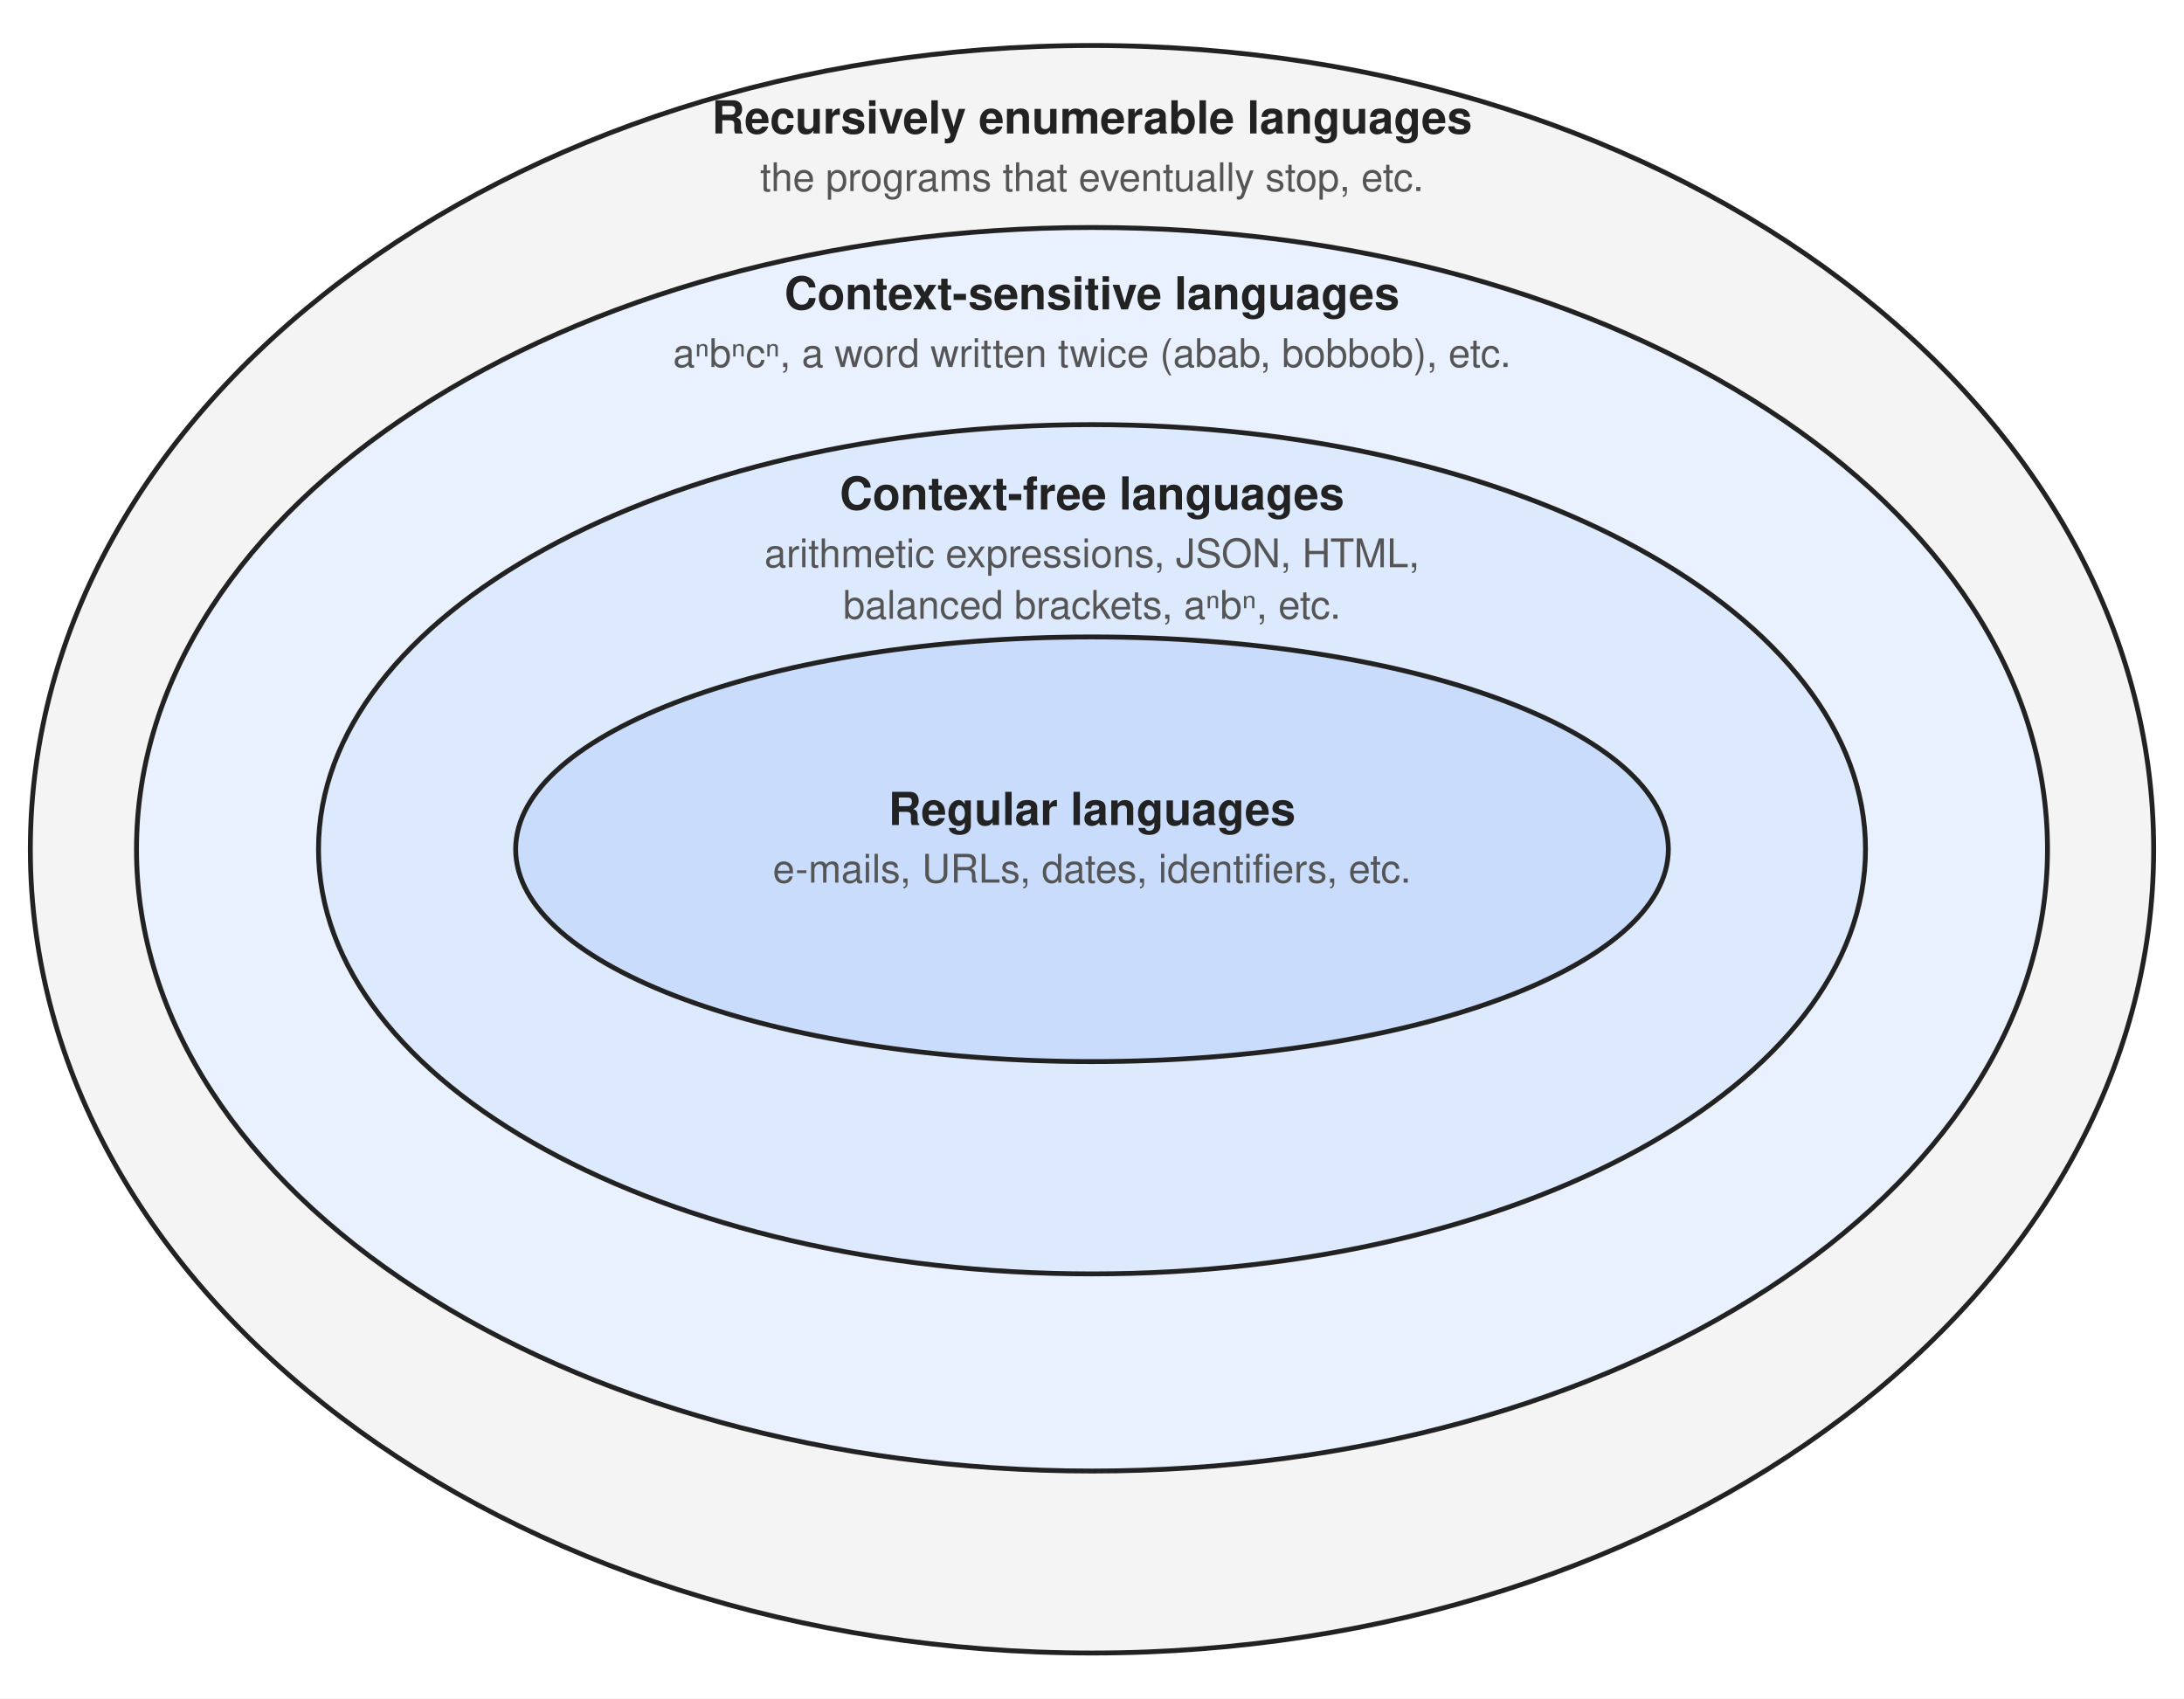
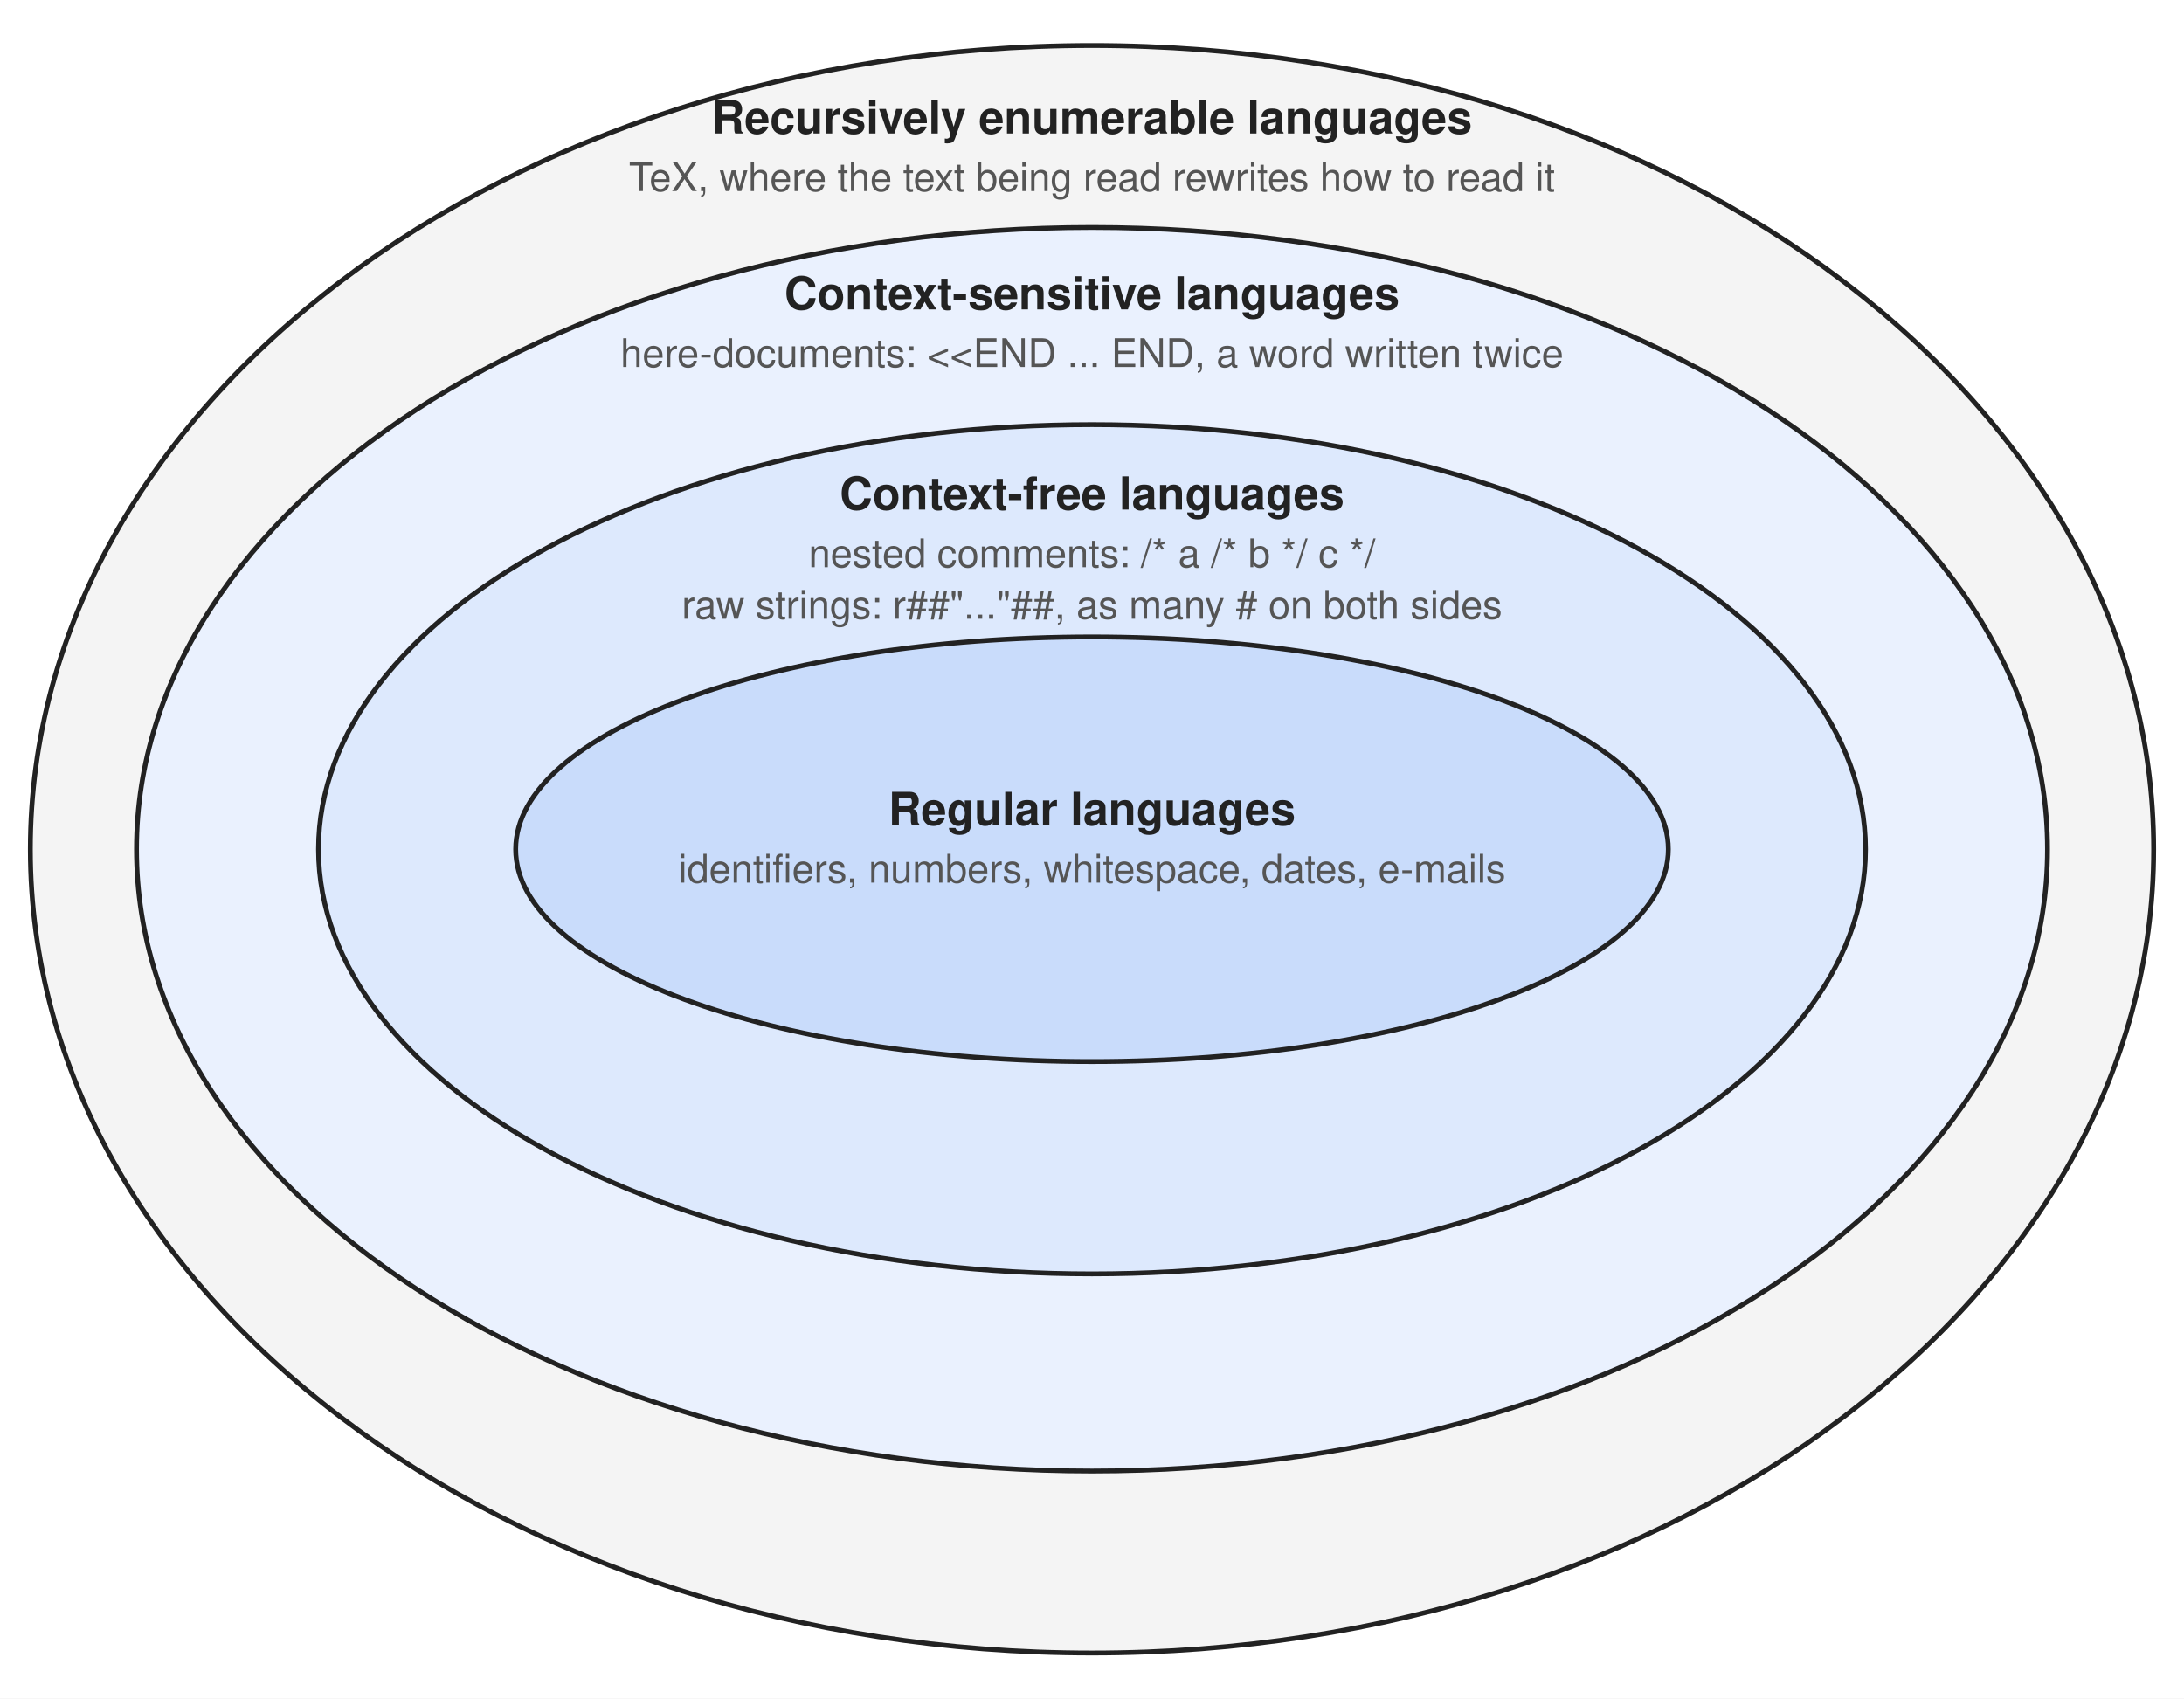
<svg xmlns="http://www.w3.org/2000/svg" width="720" height="560" viewBox="0 0 720 560">
  <rect width="720" height="560" fill="white" />
  <defs>
    <marker id="ar" markerWidth="10" markerHeight="8" refX="9" refY="4" orient="auto">
      <path d="M0,0 L10,4 L0,8 z" fill="#222222" />
    </marker>
    <marker id="arg" markerWidth="10" markerHeight="8" refX="9" refY="4" orient="auto">
      <path d="M0,0 L10,4 L0,8 z" fill="#888888" />
    </marker>
  </defs>
  <ellipse cx="360" cy="280" rx="350" ry="265" fill="#f4f4f4" stroke="#222222" stroke-width="1.6" />
  <ellipse cx="360" cy="280" rx="315" ry="205" fill="#eaf1fe" stroke="#222222" stroke-width="1.6" />
  <ellipse cx="360" cy="280" rx="255" ry="140" fill="#dde9fd" stroke="#222222" stroke-width="1.6" />
  <ellipse cx="360" cy="280" rx="190" ry="70" fill="#c9dcfb" stroke="#222222" stroke-width="1.6" />
  <text x="360" y="44" font-size="15" text-anchor="middle" fill="#222222" font-weight="bold" font-style="normal" font-family="Helvetica, Arial, sans-serif">Recursively enumerable languages</text>
-   <text x="360" y="63" font-size="13" text-anchor="middle" fill="#555555" font-weight="normal" font-style="normal" font-family="Helvetica, Arial, sans-serif">the programs that eventually stop, etc.</text>
+   <text x="360" y="63" font-size="13" text-anchor="middle" fill="#555555" font-weight="normal" font-style="normal" font-family="Helvetica, Arial, sans-serif">TeX, where the text being read rewrites how to read it</text>
  <text x="360" y="102" font-size="15" text-anchor="middle" fill="#222222" font-weight="bold" font-style="normal" font-family="Helvetica, Arial, sans-serif">Context-sensitive languages</text>
-   <text x="360" y="121" font-size="13" text-anchor="middle" fill="#555555" font-weight="normal" font-style="normal" font-family="Helvetica, Arial, sans-serif">aⁿbⁿcⁿ, a word written twice (abab, bobbob), etc.</text>
+   <text x="360" y="121" font-size="13" text-anchor="middle" fill="#555555" font-weight="normal" font-style="normal" font-family="Helvetica, Arial, sans-serif">here-documents: &lt;&lt;END ... END, a word written twice</text>
  <text x="360" y="168" font-size="15" text-anchor="middle" fill="#222222" font-weight="bold" font-style="normal" font-family="Helvetica, Arial, sans-serif">Context-free languages</text>
-   <text x="360" y="187" font-size="13" text-anchor="middle" fill="#555555" font-weight="normal" font-style="normal" font-family="Helvetica, Arial, sans-serif">arithmetic expressions, JSON, HTML,</text>
-   <text x="360" y="204" font-size="13" text-anchor="middle" fill="#555555" font-weight="normal" font-style="normal" font-family="Helvetica, Arial, sans-serif">balanced brackets, aⁿbⁿ, etc.</text>
+   <text x="360" y="187" font-size="13" text-anchor="middle" fill="#555555" font-weight="normal" font-style="normal" font-family="Helvetica, Arial, sans-serif">nested comments: /* a /* b */ c */</text>
+   <text x="360" y="204" font-size="13" text-anchor="middle" fill="#555555" font-weight="normal" font-style="normal" font-family="Helvetica, Arial, sans-serif">raw strings: r##"..."##, as many # on both sides</text>
  <text x="360" y="272" font-size="15" text-anchor="middle" fill="#222222" font-weight="bold" font-style="normal" font-family="Helvetica, Arial, sans-serif">Regular languages</text>
-   <text x="360" y="291" font-size="13" text-anchor="middle" fill="#555555" font-weight="normal" font-style="normal" font-family="Helvetica, Arial, sans-serif">e-mails, URLs, dates, identifiers, etc.</text>
+   <text x="360" y="291" font-size="13" text-anchor="middle" fill="#555555" font-weight="normal" font-style="normal" font-family="Helvetica, Arial, sans-serif">identifiers, numbers, whitespace, dates, e-mails</text>
</svg>
